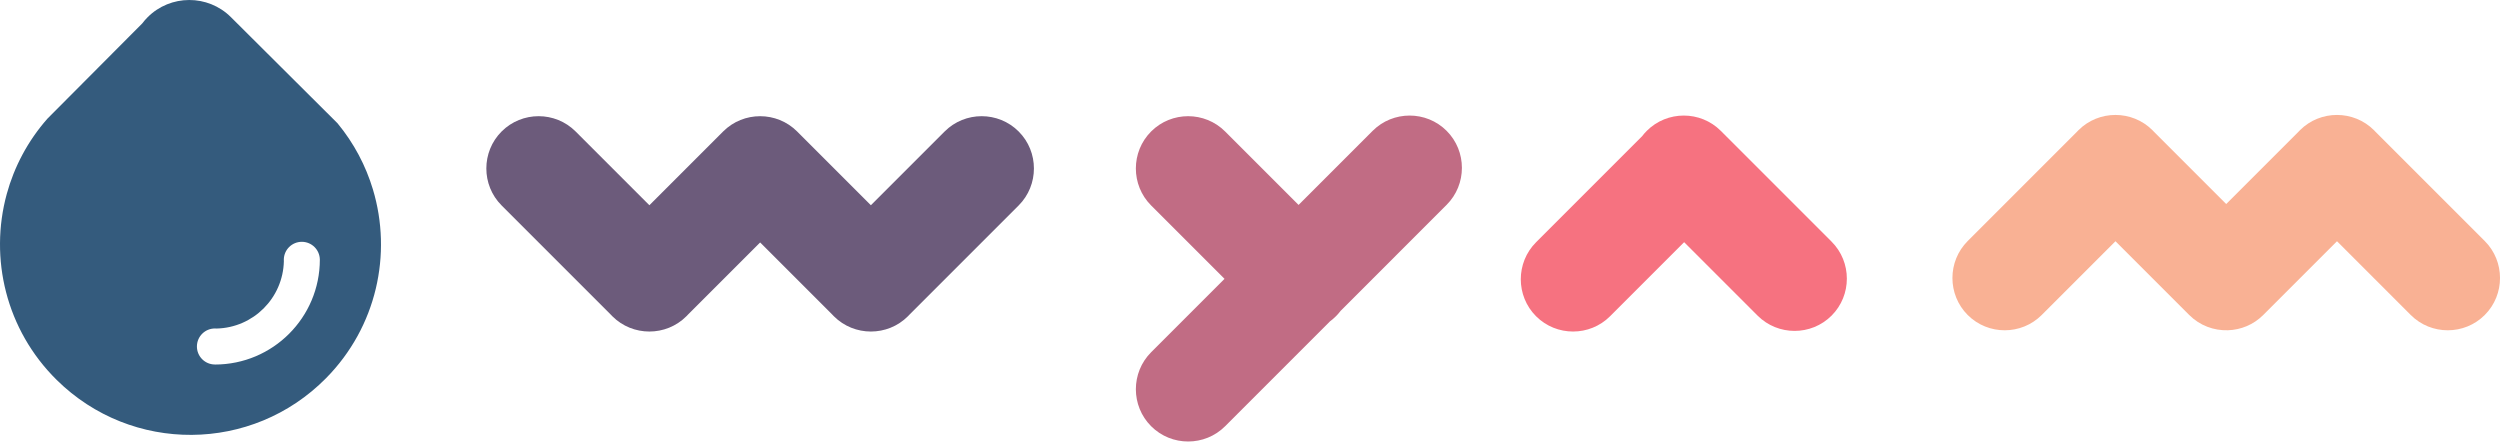
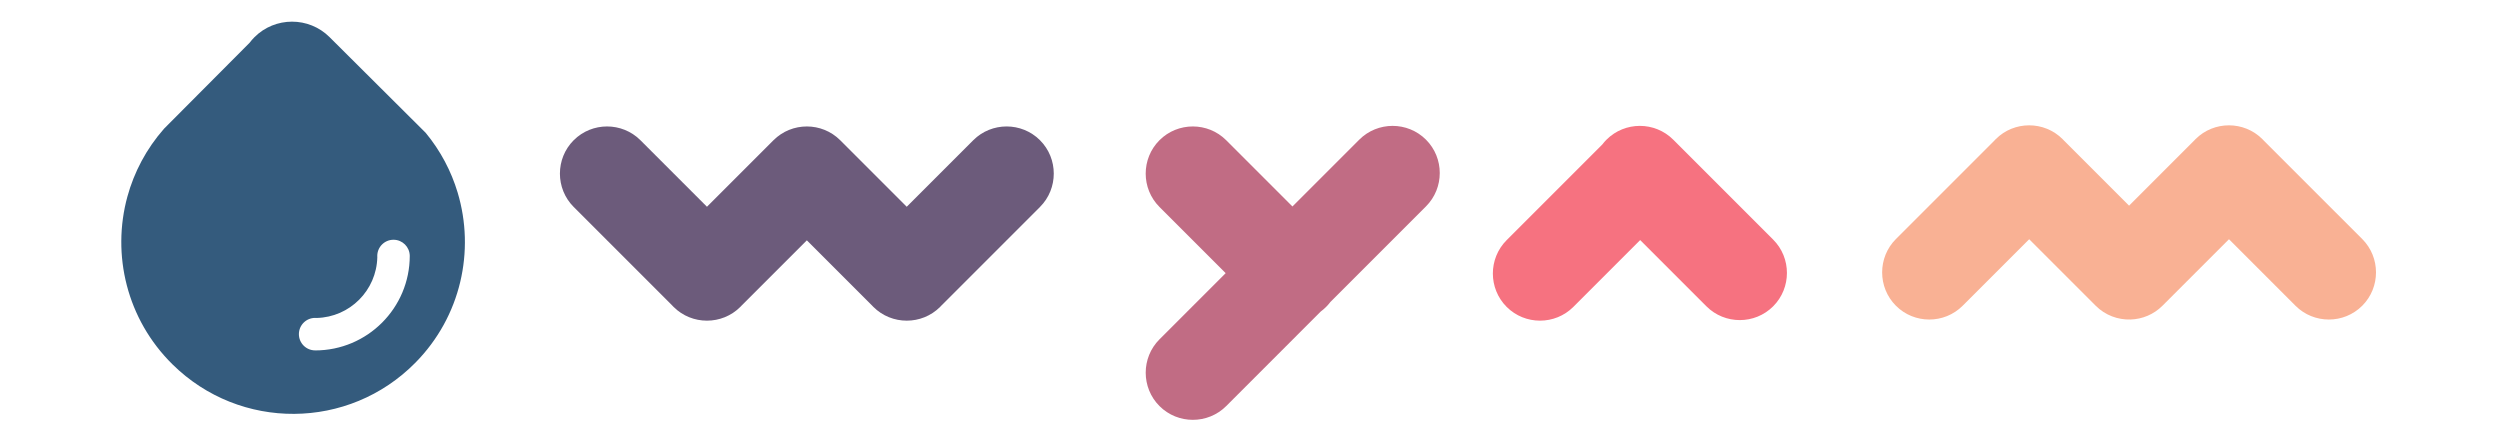
<svg xmlns="http://www.w3.org/2000/svg" version="1.1" width="259.355" height="45.801" viewBox="0 0 259.355 45.801" id="svg15">
  <defs id="defs19" />
-   <g id="widget" transform="translate(134.7487,-1.370308)">
+   <g id="widget" transform="matrix(0.9018731,0,0,0.9018731,134.1103,1.011317)">
    <path d="m 96.203,22.536 -7.487,-7.487 c -0.053,-0.057 -0.107,-0.114 -0.162,-0.169 -1.057,-1.057 -2.449,-1.585 -3.841,-1.585 -1.392,-9e-4 -2.784,0.527 -3.841,1.585 -0.056,0.056 -0.11,0.112 -0.162,0.169 L 69.385,26.374 c -2.113,2.113 -2.113,5.563 0,7.676 2.113,2.113 5.563,2.113 7.676,0 l 7.653,-7.653 7.634,7.634 c 0.006,0.006 0.013,0.013 0.019,0.019 1.1,1.1 2.562,1.627 4.01,1.582 1.333,-0.042 2.653,-0.569 3.666,-1.582 0.006,-0.006 0.013,-0.013 0.019,-0.019 l 7.634,-7.634 7.652,7.653 c 2.113,2.113 5.563,2.113 7.676,0 2.112,-2.113 2.112,-5.563 0,-7.676 L 111.697,15.049 c -0.052,-0.057 -0.107,-0.114 -0.162,-0.169 -1.057,-1.057 -2.449,-1.585 -3.841,-1.585 -1.392,-9e-4 -2.784,0.527 -3.842,1.585 -0.055,0.056 -0.109,0.112 -0.162,0.169 z" id="path4" style="fill:#f9b194;fill-opacity:1" />
    <path d="M 35.606,15.503 24.606,26.503 c -2.113,2.113 -2.113,5.563 0,7.676 2.113,2.113 5.563,2.113 7.676,0 l 7.685,-7.685 7.62,7.62 c 2.113,2.113 5.563,2.113 7.676,0 2.113,-2.113 2.113,-5.563 0,-7.676 L 43.769,14.944 c -2.113,-2.113 -5.563,-2.113 -7.676,0 -0.177,0.177 -0.34,0.364 -0.487,0.559 z" id="path6" style="fill:#f67280;fill-opacity:1" />
    <path d="M 4.329,33.62 15.328,22.62 c 2.113,-2.113 2.113,-5.563 0,-7.676 -2.113,-2.113 -5.563,-2.113 -7.675,0 L -0.032,22.63 -7.653,15.009 c -2.113,-2.113 -5.563,-2.113 -7.675,0 -2.113,2.113 -2.113,5.563 0,7.676 l 7.614,7.614 -7.613,7.613 c -2.113,2.113 -2.113,5.563 0,7.676 2.113,2.113 5.563,2.113 7.676,0 L 3.228,34.707 c 0.214,-0.158 0.42,-0.334 0.613,-0.528 0.177,-0.177 0.34,-0.364 0.487,-0.559 z" id="path8" style="fill:#c16c84;fill-opacity:1" />
    <path d="m -55.89,26.523 7.487,7.487 c 0.053,0.057 0.107,0.114 0.162,0.169 1.057,1.057 2.449,1.585 3.841,1.585 1.392,9e-4 2.784,-0.527 3.841,-1.585 0.056,-0.056 0.11,-0.112 0.162,-0.169 l 11.325,-11.325 c 2.113,-2.113 2.113,-5.563 0,-7.676 -2.113,-2.113 -5.563,-2.113 -7.676,0 l -7.653,7.653 -7.635,-7.635 c -0.006,-0.006 -0.011,-0.012 -0.017,-0.017 -1.056,-1.056 -2.447,-1.585 -3.838,-1.585 -1.391,0 -2.781,0.528 -3.838,1.585 -0.007,0.007 -0.013,0.013 -0.02,0.02 l -7.632,7.632 v 0 l -7.653,-7.653 c -2.113,-2.113 -5.563,-2.113 -7.676,0 -2.113,2.113 -2.113,5.563 0,7.676 l 11.325,11.325 c 0.053,0.057 0.107,0.114 0.162,0.169 1.057,1.057 2.449,1.585 3.841,1.585 1.392,9e-4 2.784,-0.527 3.841,-1.585 0.056,-0.056 0.11,-0.112 0.162,-0.169 z" id="path10" style="fill:#6c5b7b;fill-opacity:1" />
    <path d="m -134.049,21.499 v 0 c -1.821,6.664 -0.086,14.088 5.186,19.29 7.773,7.669 20.273,7.585 27.942,-0.189 5.258,-5.329 6.871,-12.88 4.862,-19.572 -0.738,-2.457 -1.963,-4.797 -3.676,-6.87 L -110.796,3.146 c -2.384,-2.374 -6.27,-2.366 -8.645,0.019 -0.199,0.2 -0.382,0.411 -0.547,0.631 l -9.84,9.883 c -2.044,2.321 -3.45,5.003 -4.221,7.82 z m 21.77,13.955 c 3.815,-0.092 6.889,-3.166 6.979,-6.982 -0.004,-0.053 -0.006,-0.106 -0.005,-0.16 0.007,-1.033 0.849,-1.863 1.882,-1.855 1.019,0.007 1.841,0.828 1.855,1.842 h 0.001 c 0,6.011 -4.878,10.889 -10.888,10.889 v -0.004 c -0.003,0 -0.007,-1e-4 -0.01,-1e-4 -1.033,-0.007 -1.862,-0.85 -1.855,-1.882 0.007,-1.033 0.849,-1.863 1.882,-1.855 0.054,4e-4 0.106,0.003 0.159,0.008 z" id="path12" style="fill:#345b7d;fill-opacity:1" />
  </g>
</svg>
